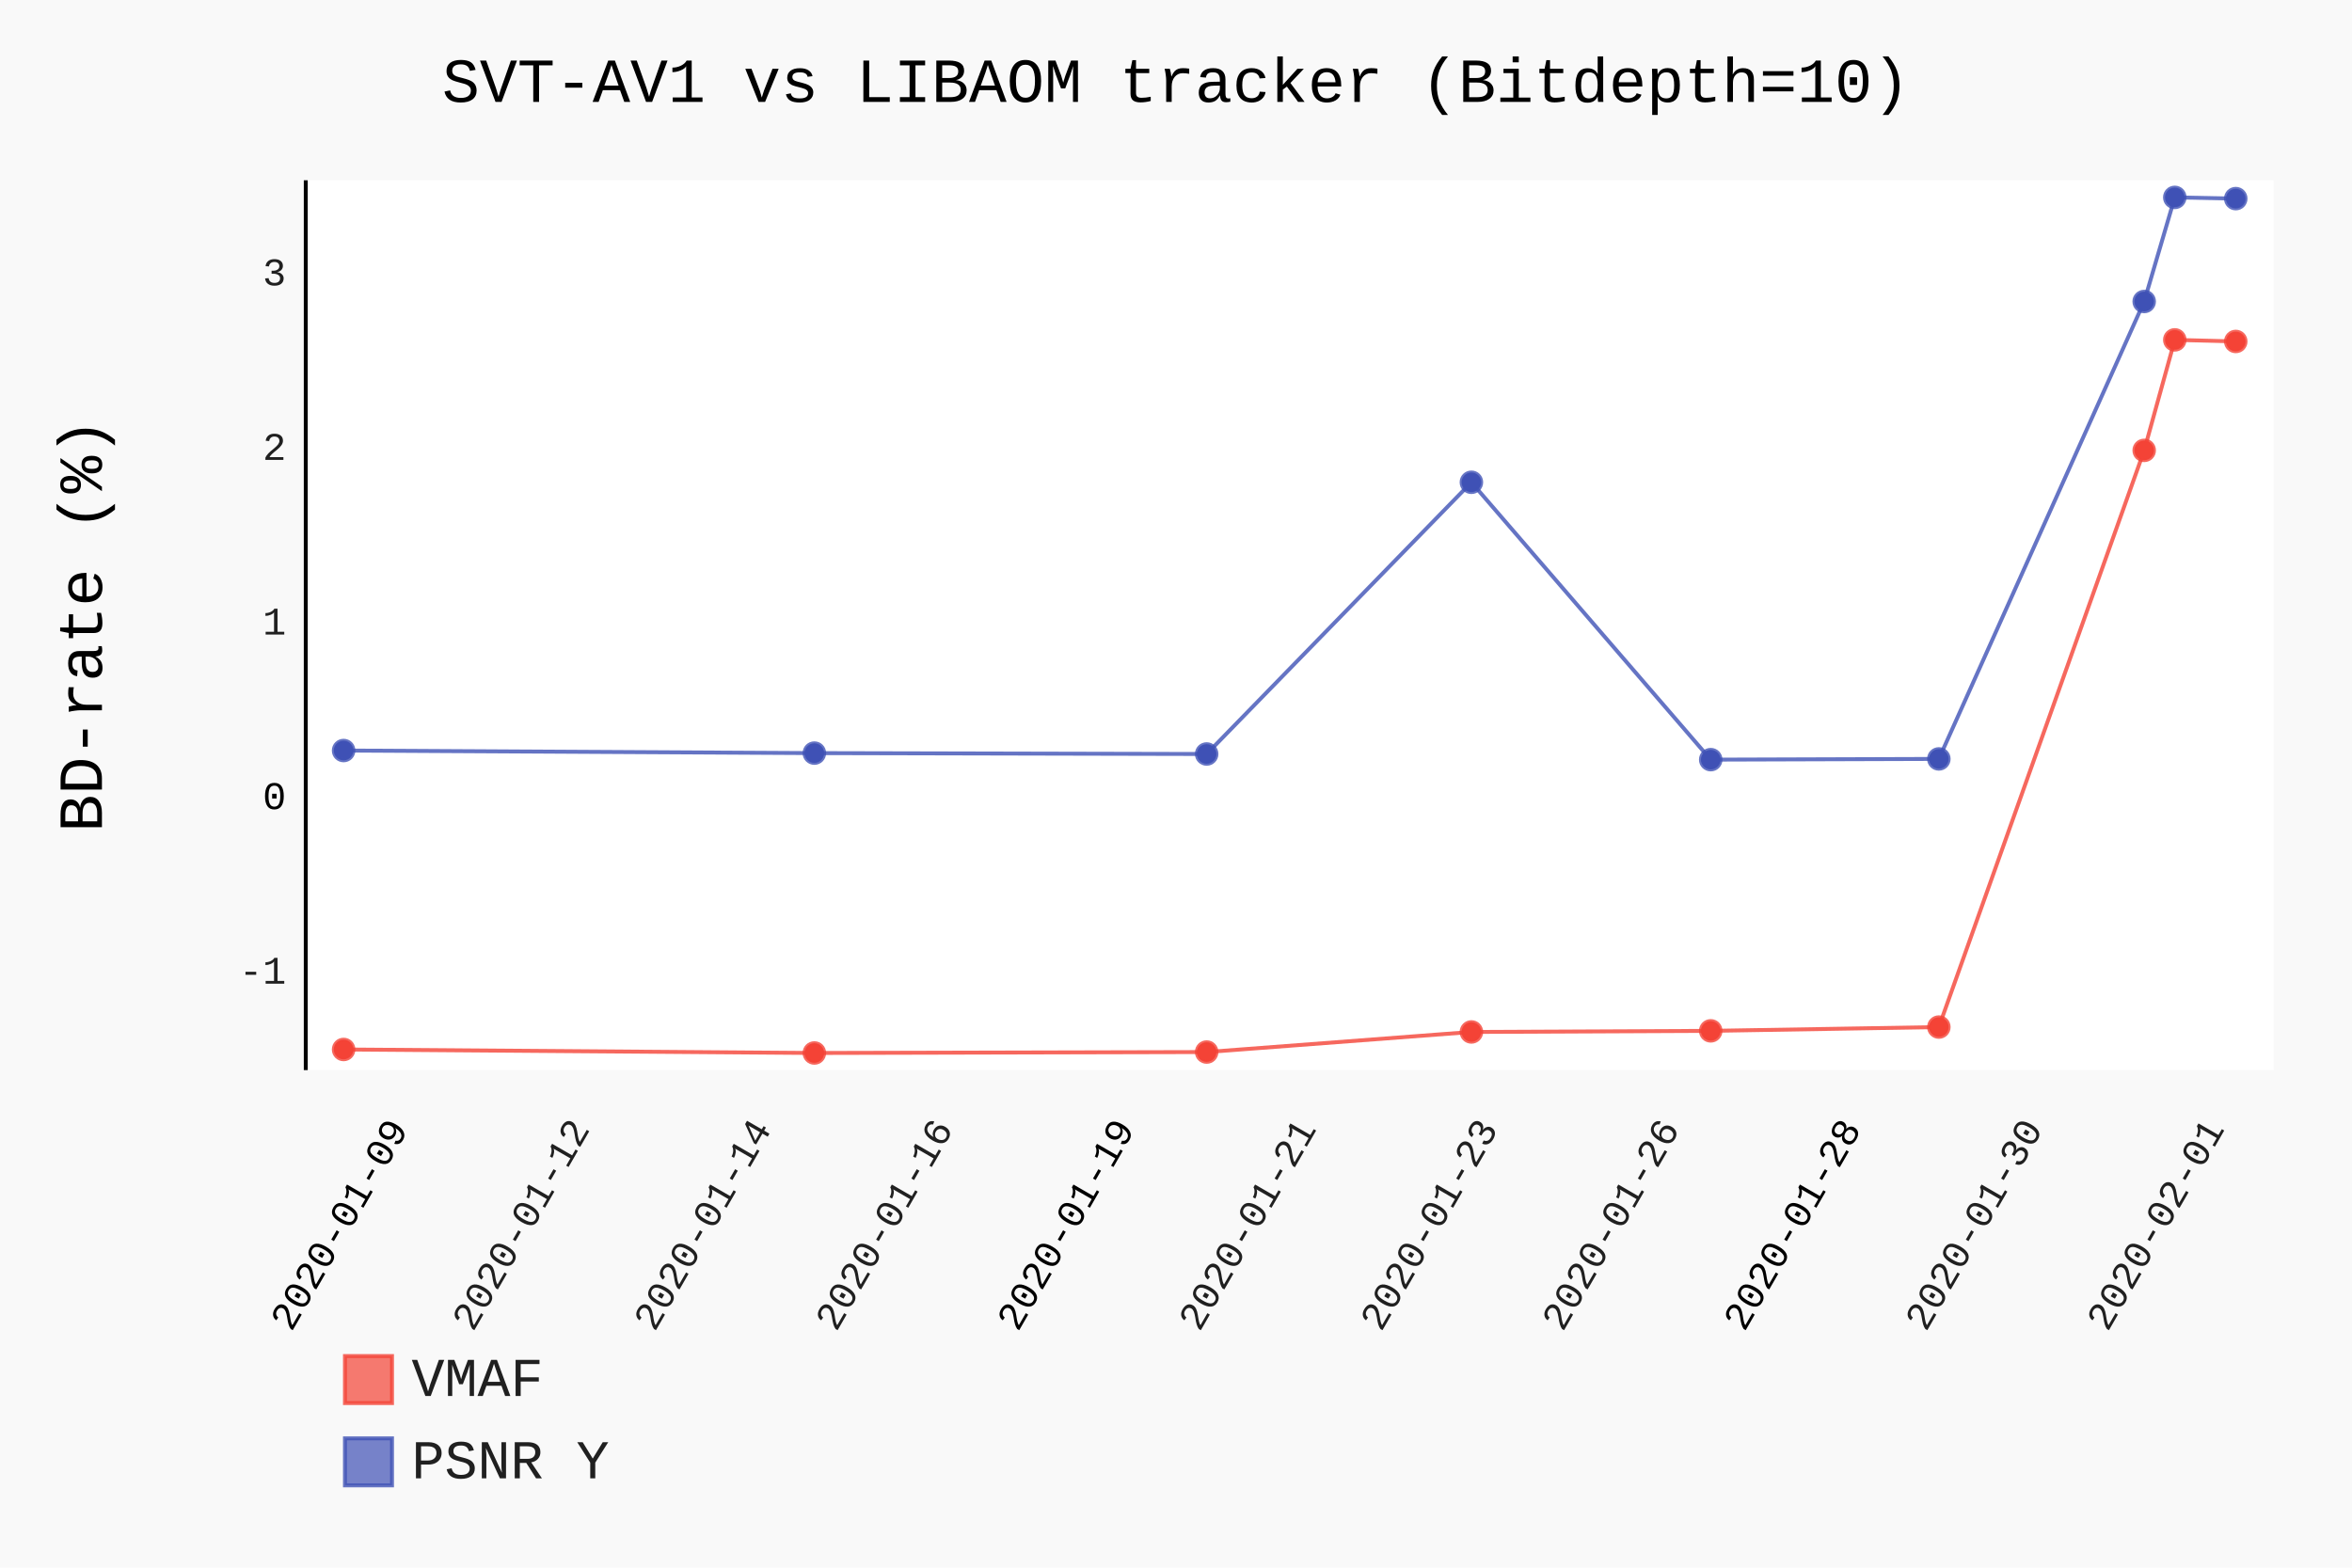
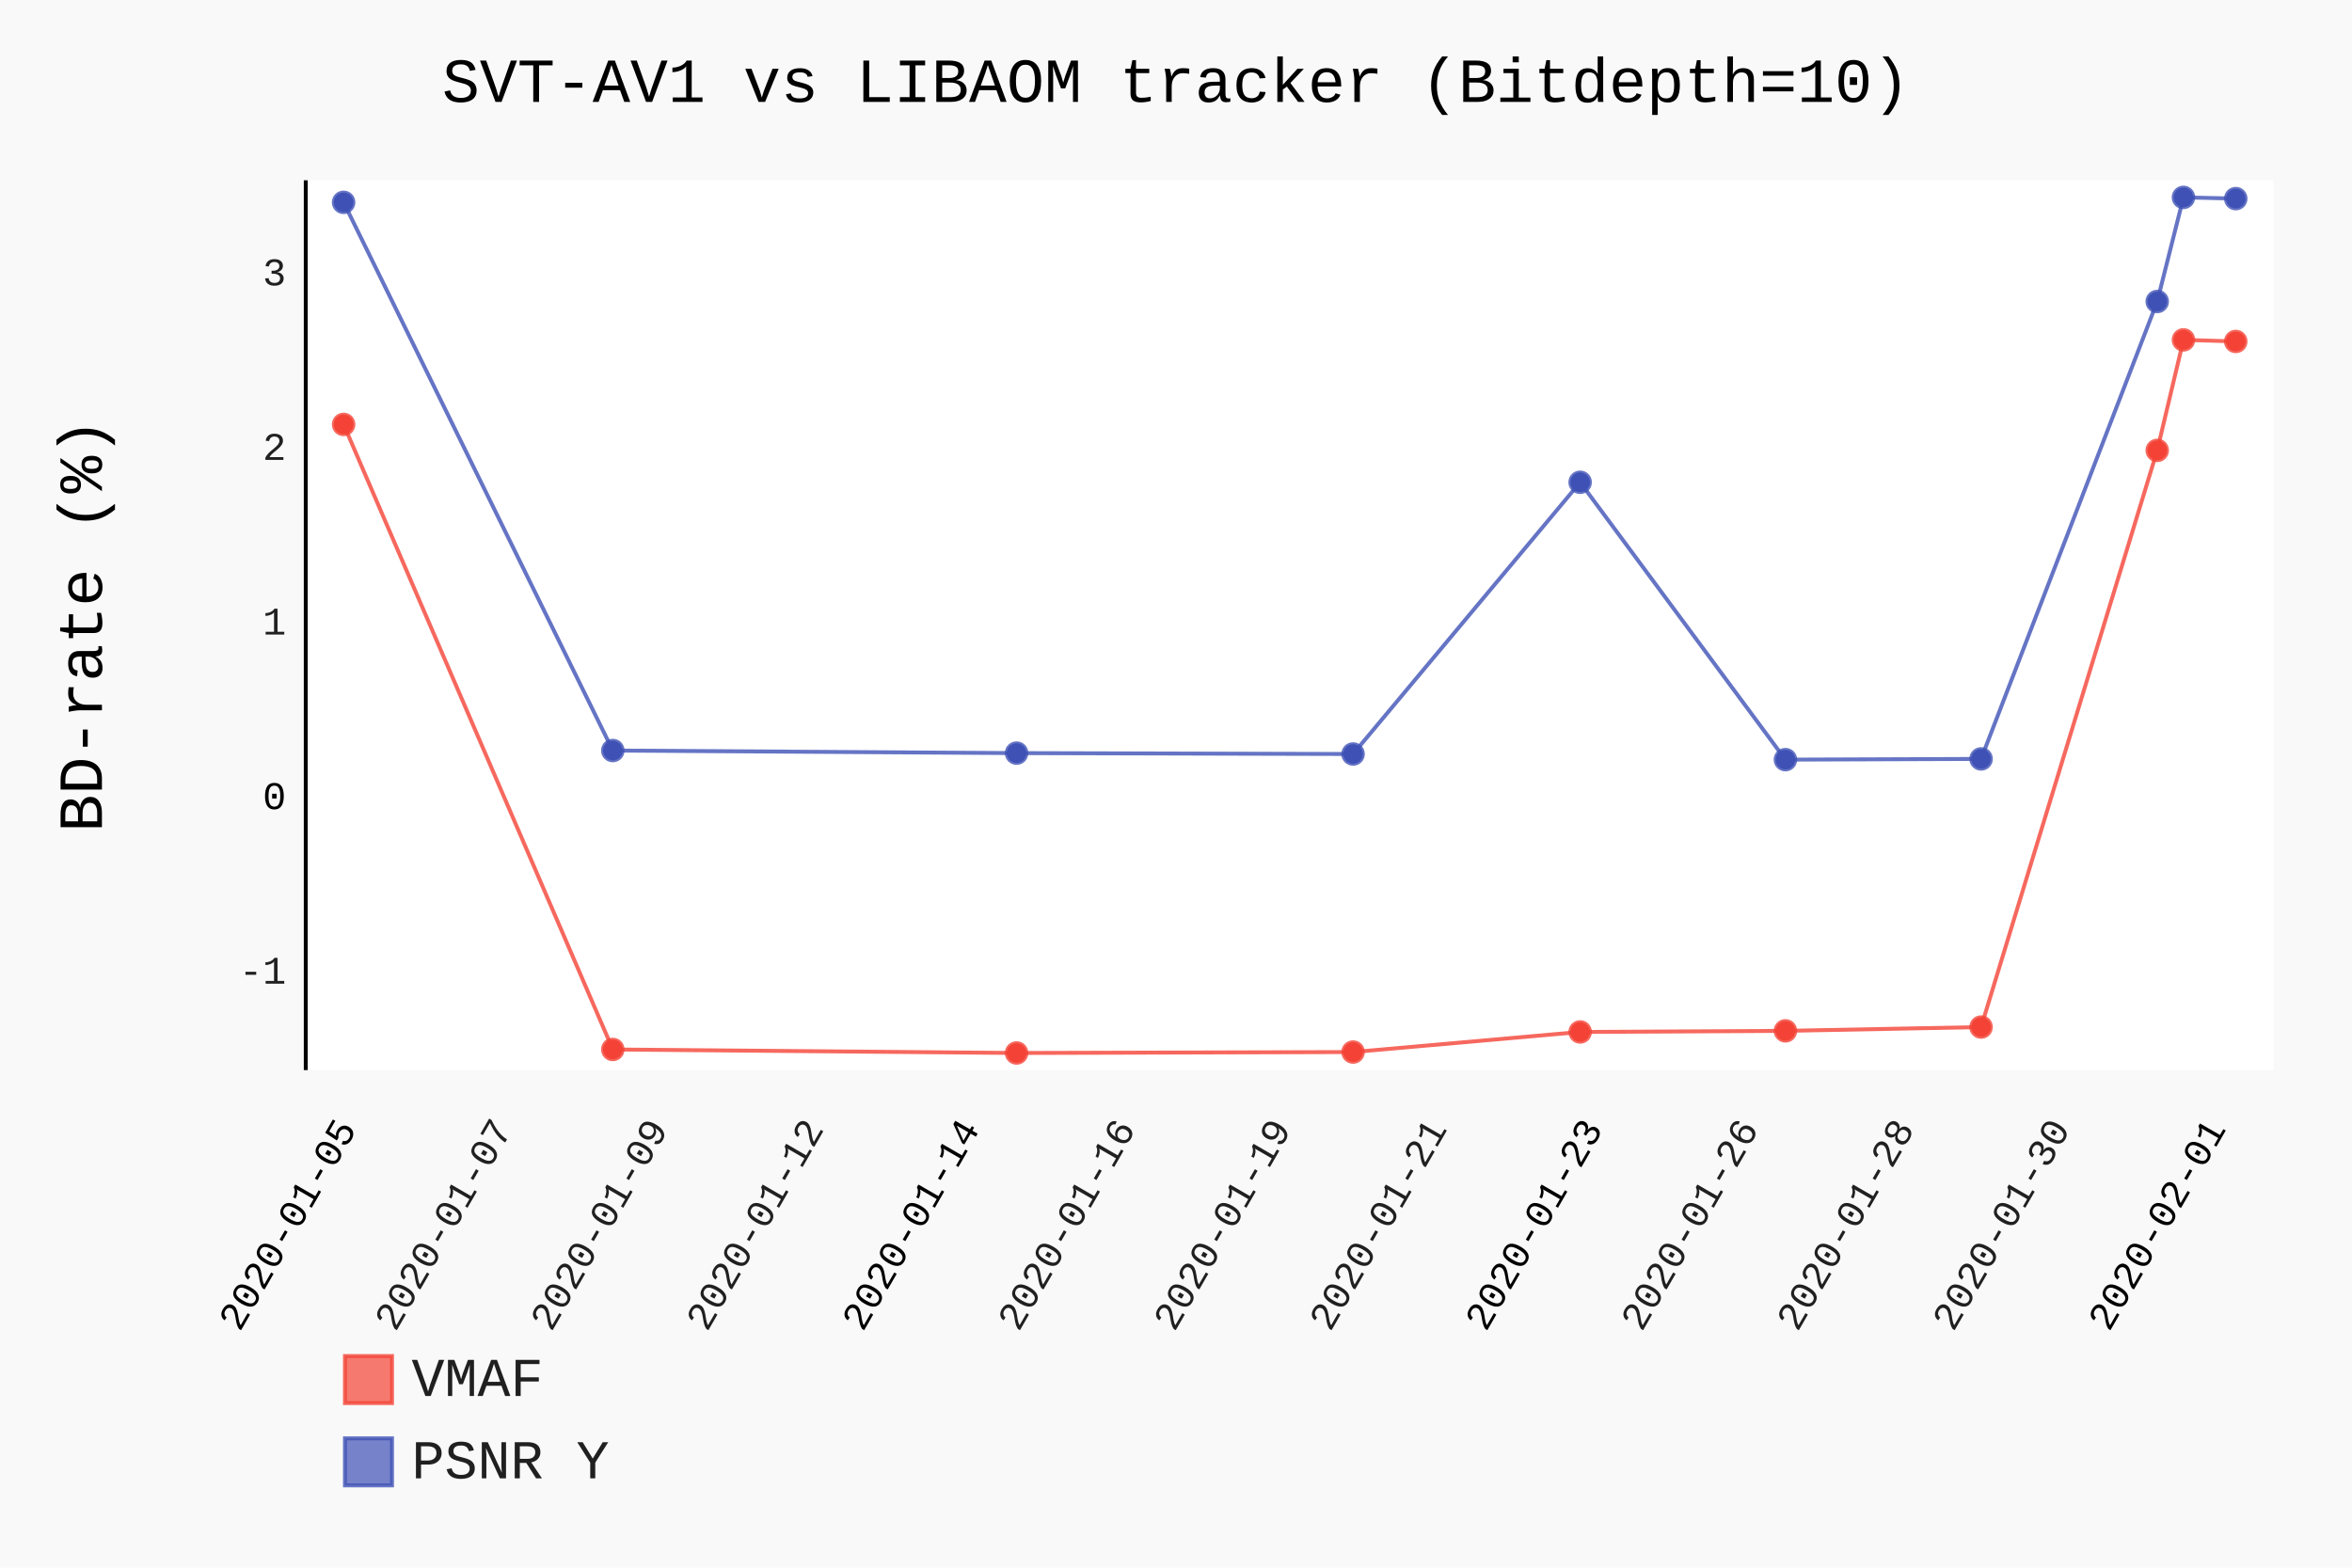
- <svg xmlns="http://www.w3.org/2000/svg" class="pygal-chart" id="chart-7ca73737-0156-4fe3-acc8-624238987b94" viewBox="0 0 600 400">
+ <svg xmlns="http://www.w3.org/2000/svg" class="pygal-chart" id="chart-9e3394f2-435a-414c-9a00-40ce5ac4e0e2" viewBox="0 0 600 400">
  <defs>
-     <style type="text/css">#chart-7ca73737-0156-4fe3-acc8-624238987b94{-webkit-user-select:none;-webkit-font-smoothing:antialiased;font-family:Consolas,"Liberation Mono",Menlo,Courier,monospace}#chart-7ca73737-0156-4fe3-acc8-624238987b94 .title{font-family:Consolas,"Liberation Mono",Menlo,Courier,monospace;font-size:16px}#chart-7ca73737-0156-4fe3-acc8-624238987b94 .legends .legend text{font-family:Consolas,"Liberation Mono",Menlo,Courier,monospace;font-size:14px}#chart-7ca73737-0156-4fe3-acc8-624238987b94 .axis text{font-family:Consolas,"Liberation Mono",Menlo,Courier,monospace;font-size:10px}#chart-7ca73737-0156-4fe3-acc8-624238987b94 .axis text.major{font-family:Consolas,"Liberation Mono",Menlo,Courier,monospace;font-size:10px}#chart-7ca73737-0156-4fe3-acc8-624238987b94 .text-overlay text.value{font-family:Consolas,"Liberation Mono",Menlo,Courier,monospace;font-size:16px}#chart-7ca73737-0156-4fe3-acc8-624238987b94 .text-overlay text.label{font-family:Consolas,"Liberation Mono",Menlo,Courier,monospace;font-size:10px}#chart-7ca73737-0156-4fe3-acc8-624238987b94 .tooltip{font-family:Consolas,"Liberation Mono",Menlo,Courier,monospace;font-size:14px}#chart-7ca73737-0156-4fe3-acc8-624238987b94 text.no_data{font-family:Consolas,"Liberation Mono",Menlo,Courier,monospace;font-size:64px}
- #chart-7ca73737-0156-4fe3-acc8-624238987b94{background-color:rgba(249,249,249,1)}#chart-7ca73737-0156-4fe3-acc8-624238987b94 path,#chart-7ca73737-0156-4fe3-acc8-624238987b94 line,#chart-7ca73737-0156-4fe3-acc8-624238987b94 rect,#chart-7ca73737-0156-4fe3-acc8-624238987b94 circle{-webkit-transition:150ms;-moz-transition:150ms;transition:150ms}#chart-7ca73737-0156-4fe3-acc8-624238987b94 .graph &gt; .background{fill:rgba(249,249,249,1)}#chart-7ca73737-0156-4fe3-acc8-624238987b94 .plot &gt; .background{fill:rgba(255,255,255,1)}#chart-7ca73737-0156-4fe3-acc8-624238987b94 .graph{fill:rgba(0,0,0,.87)}#chart-7ca73737-0156-4fe3-acc8-624238987b94 text.no_data{fill:rgba(0,0,0,1)}#chart-7ca73737-0156-4fe3-acc8-624238987b94 .title{fill:rgba(0,0,0,1)}#chart-7ca73737-0156-4fe3-acc8-624238987b94 .legends .legend text{fill:rgba(0,0,0,.87)}#chart-7ca73737-0156-4fe3-acc8-624238987b94 .legends .legend:hover text{fill:rgba(0,0,0,1)}#chart-7ca73737-0156-4fe3-acc8-624238987b94 .axis .line{stroke:rgba(0,0,0,1)}#chart-7ca73737-0156-4fe3-acc8-624238987b94 .axis .guide.line{stroke:rgba(0,0,0,.54)}#chart-7ca73737-0156-4fe3-acc8-624238987b94 .axis .major.line{stroke:rgba(0,0,0,.87)}#chart-7ca73737-0156-4fe3-acc8-624238987b94 .axis text.major{fill:rgba(0,0,0,1)}#chart-7ca73737-0156-4fe3-acc8-624238987b94 .axis.y .guides:hover .guide.line,#chart-7ca73737-0156-4fe3-acc8-624238987b94 .line-graph .axis.x .guides:hover .guide.line,#chart-7ca73737-0156-4fe3-acc8-624238987b94 .stackedline-graph .axis.x .guides:hover .guide.line,#chart-7ca73737-0156-4fe3-acc8-624238987b94 .xy-graph .axis.x .guides:hover .guide.line{stroke:rgba(0,0,0,1)}#chart-7ca73737-0156-4fe3-acc8-624238987b94 .axis .guides:hover text{fill:rgba(0,0,0,1)}#chart-7ca73737-0156-4fe3-acc8-624238987b94 .reactive{fill-opacity:.7;stroke-opacity:.8}#chart-7ca73737-0156-4fe3-acc8-624238987b94 .ci{stroke:rgba(0,0,0,.87)}#chart-7ca73737-0156-4fe3-acc8-624238987b94 .reactive.active,#chart-7ca73737-0156-4fe3-acc8-624238987b94 .active .reactive{fill-opacity:.8;stroke-opacity:.9;stroke-width:4}#chart-7ca73737-0156-4fe3-acc8-624238987b94 .ci .reactive.active{stroke-width:1.5}#chart-7ca73737-0156-4fe3-acc8-624238987b94 .series text{fill:rgba(0,0,0,1)}#chart-7ca73737-0156-4fe3-acc8-624238987b94 .tooltip rect{fill:rgba(255,255,255,1);stroke:rgba(0,0,0,1);-webkit-transition:opacity 150ms;-moz-transition:opacity 150ms;transition:opacity 150ms}#chart-7ca73737-0156-4fe3-acc8-624238987b94 .tooltip .label{fill:rgba(0,0,0,.87)}#chart-7ca73737-0156-4fe3-acc8-624238987b94 .tooltip .label{fill:rgba(0,0,0,.87)}#chart-7ca73737-0156-4fe3-acc8-624238987b94 .tooltip .legend{font-size:.8em;fill:rgba(0,0,0,.54)}#chart-7ca73737-0156-4fe3-acc8-624238987b94 .tooltip .x_label{font-size:.6em;fill:rgba(0,0,0,1)}#chart-7ca73737-0156-4fe3-acc8-624238987b94 .tooltip .xlink{font-size:.5em;text-decoration:underline}#chart-7ca73737-0156-4fe3-acc8-624238987b94 .tooltip .value{font-size:1.5em}#chart-7ca73737-0156-4fe3-acc8-624238987b94 .bound{font-size:.5em}#chart-7ca73737-0156-4fe3-acc8-624238987b94 .max-value{font-size:.75em;fill:rgba(0,0,0,.54)}#chart-7ca73737-0156-4fe3-acc8-624238987b94 .map-element{fill:rgba(255,255,255,1);stroke:rgba(0,0,0,.54) !important}#chart-7ca73737-0156-4fe3-acc8-624238987b94 .map-element .reactive{fill-opacity:inherit;stroke-opacity:inherit}#chart-7ca73737-0156-4fe3-acc8-624238987b94 .color-0,#chart-7ca73737-0156-4fe3-acc8-624238987b94 .color-0 a:visited{stroke:#F44336;fill:#F44336}#chart-7ca73737-0156-4fe3-acc8-624238987b94 .color-1,#chart-7ca73737-0156-4fe3-acc8-624238987b94 .color-1 a:visited{stroke:#3F51B5;fill:#3F51B5}#chart-7ca73737-0156-4fe3-acc8-624238987b94 .text-overlay .color-0 text{fill:black}#chart-7ca73737-0156-4fe3-acc8-624238987b94 .text-overlay .color-1 text{fill:black}
- #chart-7ca73737-0156-4fe3-acc8-624238987b94 text.no_data{text-anchor:middle}#chart-7ca73737-0156-4fe3-acc8-624238987b94 .guide.line{fill:none}#chart-7ca73737-0156-4fe3-acc8-624238987b94 .centered{text-anchor:middle}#chart-7ca73737-0156-4fe3-acc8-624238987b94 .title{text-anchor:middle}#chart-7ca73737-0156-4fe3-acc8-624238987b94 .legends .legend text{fill-opacity:1}#chart-7ca73737-0156-4fe3-acc8-624238987b94 .axis.x text{text-anchor:middle}#chart-7ca73737-0156-4fe3-acc8-624238987b94 .axis.x:not(.web) text[transform]{text-anchor:start}#chart-7ca73737-0156-4fe3-acc8-624238987b94 .axis.x:not(.web) text[transform].backwards{text-anchor:end}#chart-7ca73737-0156-4fe3-acc8-624238987b94 .axis.y text{text-anchor:end}#chart-7ca73737-0156-4fe3-acc8-624238987b94 .axis.y text[transform].backwards{text-anchor:start}#chart-7ca73737-0156-4fe3-acc8-624238987b94 .axis.y2 text{text-anchor:start}#chart-7ca73737-0156-4fe3-acc8-624238987b94 .axis.y2 text[transform].backwards{text-anchor:end}#chart-7ca73737-0156-4fe3-acc8-624238987b94 .axis .guide.line{stroke-dasharray:4,4}#chart-7ca73737-0156-4fe3-acc8-624238987b94 .axis .major.guide.line{stroke-dasharray:6,6}#chart-7ca73737-0156-4fe3-acc8-624238987b94 .horizontal .axis.y .guide.line,#chart-7ca73737-0156-4fe3-acc8-624238987b94 .horizontal .axis.y2 .guide.line,#chart-7ca73737-0156-4fe3-acc8-624238987b94 .vertical .axis.x .guide.line{opacity:0}#chart-7ca73737-0156-4fe3-acc8-624238987b94 .horizontal .axis.always_show .guide.line,#chart-7ca73737-0156-4fe3-acc8-624238987b94 .vertical .axis.always_show .guide.line{opacity:1 !important}#chart-7ca73737-0156-4fe3-acc8-624238987b94 .axis.y .guides:hover .guide.line,#chart-7ca73737-0156-4fe3-acc8-624238987b94 .axis.y2 .guides:hover .guide.line,#chart-7ca73737-0156-4fe3-acc8-624238987b94 .axis.x .guides:hover .guide.line{opacity:1}#chart-7ca73737-0156-4fe3-acc8-624238987b94 .axis .guides:hover text{opacity:1}#chart-7ca73737-0156-4fe3-acc8-624238987b94 .nofill{fill:none}#chart-7ca73737-0156-4fe3-acc8-624238987b94 .subtle-fill{fill-opacity:.2}#chart-7ca73737-0156-4fe3-acc8-624238987b94 .dot{stroke-width:1px;fill-opacity:1}#chart-7ca73737-0156-4fe3-acc8-624238987b94 .dot.active{stroke-width:5px}#chart-7ca73737-0156-4fe3-acc8-624238987b94 .dot.negative{fill:transparent}#chart-7ca73737-0156-4fe3-acc8-624238987b94 text,#chart-7ca73737-0156-4fe3-acc8-624238987b94 tspan{stroke:none !important}#chart-7ca73737-0156-4fe3-acc8-624238987b94 .series text.active{opacity:1}#chart-7ca73737-0156-4fe3-acc8-624238987b94 .tooltip rect{fill-opacity:.95;stroke-width:.5}#chart-7ca73737-0156-4fe3-acc8-624238987b94 .tooltip text{fill-opacity:1}#chart-7ca73737-0156-4fe3-acc8-624238987b94 .showable{visibility:hidden}#chart-7ca73737-0156-4fe3-acc8-624238987b94 .showable.shown{visibility:visible}#chart-7ca73737-0156-4fe3-acc8-624238987b94 .gauge-background{fill:rgba(229,229,229,1);stroke:none}#chart-7ca73737-0156-4fe3-acc8-624238987b94 .bg-lines{stroke:rgba(249,249,249,1);stroke-width:2px}</style>
+     <style type="text/css">#chart-9e3394f2-435a-414c-9a00-40ce5ac4e0e2{-webkit-user-select:none;-webkit-font-smoothing:antialiased;font-family:Consolas,"Liberation Mono",Menlo,Courier,monospace}#chart-9e3394f2-435a-414c-9a00-40ce5ac4e0e2 .title{font-family:Consolas,"Liberation Mono",Menlo,Courier,monospace;font-size:16px}#chart-9e3394f2-435a-414c-9a00-40ce5ac4e0e2 .legends .legend text{font-family:Consolas,"Liberation Mono",Menlo,Courier,monospace;font-size:14px}#chart-9e3394f2-435a-414c-9a00-40ce5ac4e0e2 .axis text{font-family:Consolas,"Liberation Mono",Menlo,Courier,monospace;font-size:10px}#chart-9e3394f2-435a-414c-9a00-40ce5ac4e0e2 .axis text.major{font-family:Consolas,"Liberation Mono",Menlo,Courier,monospace;font-size:10px}#chart-9e3394f2-435a-414c-9a00-40ce5ac4e0e2 .text-overlay text.value{font-family:Consolas,"Liberation Mono",Menlo,Courier,monospace;font-size:16px}#chart-9e3394f2-435a-414c-9a00-40ce5ac4e0e2 .text-overlay text.label{font-family:Consolas,"Liberation Mono",Menlo,Courier,monospace;font-size:10px}#chart-9e3394f2-435a-414c-9a00-40ce5ac4e0e2 .tooltip{font-family:Consolas,"Liberation Mono",Menlo,Courier,monospace;font-size:14px}#chart-9e3394f2-435a-414c-9a00-40ce5ac4e0e2 text.no_data{font-family:Consolas,"Liberation Mono",Menlo,Courier,monospace;font-size:64px}
+ #chart-9e3394f2-435a-414c-9a00-40ce5ac4e0e2{background-color:rgba(249,249,249,1)}#chart-9e3394f2-435a-414c-9a00-40ce5ac4e0e2 path,#chart-9e3394f2-435a-414c-9a00-40ce5ac4e0e2 line,#chart-9e3394f2-435a-414c-9a00-40ce5ac4e0e2 rect,#chart-9e3394f2-435a-414c-9a00-40ce5ac4e0e2 circle{-webkit-transition:150ms;-moz-transition:150ms;transition:150ms}#chart-9e3394f2-435a-414c-9a00-40ce5ac4e0e2 .graph &gt; .background{fill:rgba(249,249,249,1)}#chart-9e3394f2-435a-414c-9a00-40ce5ac4e0e2 .plot &gt; .background{fill:rgba(255,255,255,1)}#chart-9e3394f2-435a-414c-9a00-40ce5ac4e0e2 .graph{fill:rgba(0,0,0,.87)}#chart-9e3394f2-435a-414c-9a00-40ce5ac4e0e2 text.no_data{fill:rgba(0,0,0,1)}#chart-9e3394f2-435a-414c-9a00-40ce5ac4e0e2 .title{fill:rgba(0,0,0,1)}#chart-9e3394f2-435a-414c-9a00-40ce5ac4e0e2 .legends .legend text{fill:rgba(0,0,0,.87)}#chart-9e3394f2-435a-414c-9a00-40ce5ac4e0e2 .legends .legend:hover text{fill:rgba(0,0,0,1)}#chart-9e3394f2-435a-414c-9a00-40ce5ac4e0e2 .axis .line{stroke:rgba(0,0,0,1)}#chart-9e3394f2-435a-414c-9a00-40ce5ac4e0e2 .axis .guide.line{stroke:rgba(0,0,0,.54)}#chart-9e3394f2-435a-414c-9a00-40ce5ac4e0e2 .axis .major.line{stroke:rgba(0,0,0,.87)}#chart-9e3394f2-435a-414c-9a00-40ce5ac4e0e2 .axis text.major{fill:rgba(0,0,0,1)}#chart-9e3394f2-435a-414c-9a00-40ce5ac4e0e2 .axis.y .guides:hover .guide.line,#chart-9e3394f2-435a-414c-9a00-40ce5ac4e0e2 .line-graph .axis.x .guides:hover .guide.line,#chart-9e3394f2-435a-414c-9a00-40ce5ac4e0e2 .stackedline-graph .axis.x .guides:hover .guide.line,#chart-9e3394f2-435a-414c-9a00-40ce5ac4e0e2 .xy-graph .axis.x .guides:hover .guide.line{stroke:rgba(0,0,0,1)}#chart-9e3394f2-435a-414c-9a00-40ce5ac4e0e2 .axis .guides:hover text{fill:rgba(0,0,0,1)}#chart-9e3394f2-435a-414c-9a00-40ce5ac4e0e2 .reactive{fill-opacity:.7;stroke-opacity:.8}#chart-9e3394f2-435a-414c-9a00-40ce5ac4e0e2 .ci{stroke:rgba(0,0,0,.87)}#chart-9e3394f2-435a-414c-9a00-40ce5ac4e0e2 .reactive.active,#chart-9e3394f2-435a-414c-9a00-40ce5ac4e0e2 .active .reactive{fill-opacity:.8;stroke-opacity:.9;stroke-width:4}#chart-9e3394f2-435a-414c-9a00-40ce5ac4e0e2 .ci .reactive.active{stroke-width:1.5}#chart-9e3394f2-435a-414c-9a00-40ce5ac4e0e2 .series text{fill:rgba(0,0,0,1)}#chart-9e3394f2-435a-414c-9a00-40ce5ac4e0e2 .tooltip rect{fill:rgba(255,255,255,1);stroke:rgba(0,0,0,1);-webkit-transition:opacity 150ms;-moz-transition:opacity 150ms;transition:opacity 150ms}#chart-9e3394f2-435a-414c-9a00-40ce5ac4e0e2 .tooltip .label{fill:rgba(0,0,0,.87)}#chart-9e3394f2-435a-414c-9a00-40ce5ac4e0e2 .tooltip .label{fill:rgba(0,0,0,.87)}#chart-9e3394f2-435a-414c-9a00-40ce5ac4e0e2 .tooltip .legend{font-size:.8em;fill:rgba(0,0,0,.54)}#chart-9e3394f2-435a-414c-9a00-40ce5ac4e0e2 .tooltip .x_label{font-size:.6em;fill:rgba(0,0,0,1)}#chart-9e3394f2-435a-414c-9a00-40ce5ac4e0e2 .tooltip .xlink{font-size:.5em;text-decoration:underline}#chart-9e3394f2-435a-414c-9a00-40ce5ac4e0e2 .tooltip .value{font-size:1.5em}#chart-9e3394f2-435a-414c-9a00-40ce5ac4e0e2 .bound{font-size:.5em}#chart-9e3394f2-435a-414c-9a00-40ce5ac4e0e2 .max-value{font-size:.75em;fill:rgba(0,0,0,.54)}#chart-9e3394f2-435a-414c-9a00-40ce5ac4e0e2 .map-element{fill:rgba(255,255,255,1);stroke:rgba(0,0,0,.54) !important}#chart-9e3394f2-435a-414c-9a00-40ce5ac4e0e2 .map-element .reactive{fill-opacity:inherit;stroke-opacity:inherit}#chart-9e3394f2-435a-414c-9a00-40ce5ac4e0e2 .color-0,#chart-9e3394f2-435a-414c-9a00-40ce5ac4e0e2 .color-0 a:visited{stroke:#F44336;fill:#F44336}#chart-9e3394f2-435a-414c-9a00-40ce5ac4e0e2 .color-1,#chart-9e3394f2-435a-414c-9a00-40ce5ac4e0e2 .color-1 a:visited{stroke:#3F51B5;fill:#3F51B5}#chart-9e3394f2-435a-414c-9a00-40ce5ac4e0e2 .text-overlay .color-0 text{fill:black}#chart-9e3394f2-435a-414c-9a00-40ce5ac4e0e2 .text-overlay .color-1 text{fill:black}
+ #chart-9e3394f2-435a-414c-9a00-40ce5ac4e0e2 text.no_data{text-anchor:middle}#chart-9e3394f2-435a-414c-9a00-40ce5ac4e0e2 .guide.line{fill:none}#chart-9e3394f2-435a-414c-9a00-40ce5ac4e0e2 .centered{text-anchor:middle}#chart-9e3394f2-435a-414c-9a00-40ce5ac4e0e2 .title{text-anchor:middle}#chart-9e3394f2-435a-414c-9a00-40ce5ac4e0e2 .legends .legend text{fill-opacity:1}#chart-9e3394f2-435a-414c-9a00-40ce5ac4e0e2 .axis.x text{text-anchor:middle}#chart-9e3394f2-435a-414c-9a00-40ce5ac4e0e2 .axis.x:not(.web) text[transform]{text-anchor:start}#chart-9e3394f2-435a-414c-9a00-40ce5ac4e0e2 .axis.x:not(.web) text[transform].backwards{text-anchor:end}#chart-9e3394f2-435a-414c-9a00-40ce5ac4e0e2 .axis.y text{text-anchor:end}#chart-9e3394f2-435a-414c-9a00-40ce5ac4e0e2 .axis.y text[transform].backwards{text-anchor:start}#chart-9e3394f2-435a-414c-9a00-40ce5ac4e0e2 .axis.y2 text{text-anchor:start}#chart-9e3394f2-435a-414c-9a00-40ce5ac4e0e2 .axis.y2 text[transform].backwards{text-anchor:end}#chart-9e3394f2-435a-414c-9a00-40ce5ac4e0e2 .axis .guide.line{stroke-dasharray:4,4}#chart-9e3394f2-435a-414c-9a00-40ce5ac4e0e2 .axis .major.guide.line{stroke-dasharray:6,6}#chart-9e3394f2-435a-414c-9a00-40ce5ac4e0e2 .horizontal .axis.y .guide.line,#chart-9e3394f2-435a-414c-9a00-40ce5ac4e0e2 .horizontal .axis.y2 .guide.line,#chart-9e3394f2-435a-414c-9a00-40ce5ac4e0e2 .vertical .axis.x .guide.line{opacity:0}#chart-9e3394f2-435a-414c-9a00-40ce5ac4e0e2 .horizontal .axis.always_show .guide.line,#chart-9e3394f2-435a-414c-9a00-40ce5ac4e0e2 .vertical .axis.always_show .guide.line{opacity:1 !important}#chart-9e3394f2-435a-414c-9a00-40ce5ac4e0e2 .axis.y .guides:hover .guide.line,#chart-9e3394f2-435a-414c-9a00-40ce5ac4e0e2 .axis.y2 .guides:hover .guide.line,#chart-9e3394f2-435a-414c-9a00-40ce5ac4e0e2 .axis.x .guides:hover .guide.line{opacity:1}#chart-9e3394f2-435a-414c-9a00-40ce5ac4e0e2 .axis .guides:hover text{opacity:1}#chart-9e3394f2-435a-414c-9a00-40ce5ac4e0e2 .nofill{fill:none}#chart-9e3394f2-435a-414c-9a00-40ce5ac4e0e2 .subtle-fill{fill-opacity:.2}#chart-9e3394f2-435a-414c-9a00-40ce5ac4e0e2 .dot{stroke-width:1px;fill-opacity:1}#chart-9e3394f2-435a-414c-9a00-40ce5ac4e0e2 .dot.active{stroke-width:5px}#chart-9e3394f2-435a-414c-9a00-40ce5ac4e0e2 .dot.negative{fill:transparent}#chart-9e3394f2-435a-414c-9a00-40ce5ac4e0e2 text,#chart-9e3394f2-435a-414c-9a00-40ce5ac4e0e2 tspan{stroke:none !important}#chart-9e3394f2-435a-414c-9a00-40ce5ac4e0e2 .series text.active{opacity:1}#chart-9e3394f2-435a-414c-9a00-40ce5ac4e0e2 .tooltip rect{fill-opacity:.95;stroke-width:.5}#chart-9e3394f2-435a-414c-9a00-40ce5ac4e0e2 .tooltip text{fill-opacity:1}#chart-9e3394f2-435a-414c-9a00-40ce5ac4e0e2 .showable{visibility:hidden}#chart-9e3394f2-435a-414c-9a00-40ce5ac4e0e2 .showable.shown{visibility:visible}#chart-9e3394f2-435a-414c-9a00-40ce5ac4e0e2 .gauge-background{fill:rgba(229,229,229,1);stroke:none}#chart-9e3394f2-435a-414c-9a00-40ce5ac4e0e2 .bg-lines{stroke:rgba(249,249,249,1);stroke-width:2px}</style>
  </defs>
  <g class="graph datetimeline-graph vertical">
    <rect class="background" height="400" width="600" x="0" y="0" />
    <g class="plot" transform="translate(78, 46)">
      <rect class="background" height="227.038" width="502.0" x="0" y="0" />
      <g class="axis y">
        <g class="guides">
          <text class="" x="-5" y="204.992">-1</text>
        </g>
        <g class="guides">
          <text class="major" x="-5" y="160.446">0</text>
        </g>
        <g class="guides">
          <text class="" x="-5" y="115.9">1</text>
        </g>
        <g class="guides">
          <text class="" x="-5" y="71.354">2</text>
        </g>
        <g class="guides">
          <text class="" x="-5" y="26.808">3</text>
        </g>
      </g>
      <g class="axis x">
        <path class="line" d="M0 0 v227.038" />
        <g class="guides">
-           <path class="major guide line" d="M26.333 0 v227.038" />
-           <text class="major backwards" transform="rotate(300 26.33327 242.0385)" x="26.333" y="242.038">2020-01-09</text>
+           <path class="major guide line" d="M13.151 0 v227.038" />
+           <text class="major backwards" transform="rotate(300 13.15099 242.0385)" x="13.151" y="242.038">2020-01-05</text>
        </g>
        <g class="guides">
-           <path class="guide line" d="M72.665 0 v227.038" />
-           <text class="backwards" transform="rotate(300 72.665 242.0385)" x="72.665" y="242.038">2020-01-12</text>
+           <path class="guide line" d="M52.891 0 v227.038" />
+           <text class="backwards" transform="rotate(300 52.89124 242.0385)" x="52.891" y="242.038">2020-01-07</text>
        </g>
        <g class="guides">
-           <path class="guide line" d="M118.997 0 v227.038" />
-           <text class="backwards" transform="rotate(300 118.9967 242.0385)" x="118.997" y="242.038">2020-01-14</text>
+           <path class="guide line" d="M92.632 0 v227.038" />
+           <text class="backwards" transform="rotate(300 92.6315 242.0385)" x="92.632" y="242.038">2020-01-09</text>
        </g>
        <g class="guides">
-           <path class="guide line" d="M165.328 0 v227.038" />
-           <text class="backwards" transform="rotate(300 165.3285 242.0385)" x="165.328" y="242.038">2020-01-16</text>
+           <path class="guide line" d="M132.372 0 v227.038" />
+           <text class="backwards" transform="rotate(300 132.3718 242.0385)" x="132.372" y="242.038">2020-01-12</text>
        </g>
        <g class="guides">
-           <path class="major guide line" d="M211.66 0 v227.038" />
-           <text class="major backwards" transform="rotate(300 211.6602 242.0385)" x="211.66" y="242.038">2020-01-19</text>
+           <path class="major guide line" d="M172.112 0 v227.038" />
+           <text class="major backwards" transform="rotate(300 172.112 242.0385)" x="172.112" y="242.038">2020-01-14</text>
        </g>
        <g class="guides">
-           <path class="guide line" d="M257.992 0 v227.038" />
-           <text class="backwards" transform="rotate(300 257.9919 242.0385)" x="257.992" y="242.038">2020-01-21</text>
+           <path class="guide line" d="M211.852 0 v227.038" />
+           <text class="backwards" transform="rotate(300 211.8523 242.0385)" x="211.852" y="242.038">2020-01-16</text>
        </g>
        <g class="guides">
-           <path class="guide line" d="M304.324 0 v227.038" />
-           <text class="backwards" transform="rotate(300 304.3237 242.0385)" x="304.324" y="242.038">2020-01-23</text>
+           <path class="guide line" d="M251.593 0 v227.038" />
+           <text class="backwards" transform="rotate(300 251.5925 242.0385)" x="251.593" y="242.038">2020-01-19</text>
        </g>
        <g class="guides">
-           <path class="guide line" d="M350.655 0 v227.038" />
-           <text class="backwards" transform="rotate(300 350.6554 242.0385)" x="350.655" y="242.038">2020-01-26</text>
+           <path class="guide line" d="M291.333 0 v227.038" />
+           <text class="backwards" transform="rotate(300 291.3328 242.0385)" x="291.333" y="242.038">2020-01-21</text>
        </g>
        <g class="guides">
-           <path class="major guide line" d="M396.987 0 v227.038" />
-           <text class="major backwards" transform="rotate(300 396.9871 242.0385)" x="396.987" y="242.038">2020-01-28</text>
+           <path class="major guide line" d="M331.073 0 v227.038" />
+           <text class="major backwards" transform="rotate(300 331.073 242.0385)" x="331.073" y="242.038">2020-01-23</text>
        </g>
        <g class="guides">
-           <path class="guide line" d="M443.319 0 v227.038" />
-           <text class="backwards" transform="rotate(300 443.3188 242.0385)" x="443.319" y="242.038">2020-01-30</text>
+           <path class="guide line" d="M370.813 0 v227.038" />
+           <text class="backwards" transform="rotate(300 370.8133 242.0385)" x="370.813" y="242.038">2020-01-26</text>
        </g>
        <g class="guides">
-           <path class="guide line" d="M489.651 0 v227.038" />
-           <text class="backwards" transform="rotate(300 489.6506 242.0385)" x="489.651" y="242.038">2020-02-01</text>
+           <path class="guide line" d="M410.554 0 v227.038" />
+           <text class="backwards" transform="rotate(300 410.5536 242.0385)" x="410.554" y="242.038">2020-01-28</text>
+         </g>
+         <g class="guides">
+           <path class="guide line" d="M450.294 0 v227.038" />
+           <text class="backwards" transform="rotate(300 450.2938 242.0385)" x="450.294" y="242.038">2020-01-30</text>
+         </g>
+         <g class="guides">
+           <path class="major guide line" d="M490.034 0 v227.038" />
+           <text class="major backwards" transform="rotate(300 490.0341 242.0385)" x="490.034" y="242.038">2020-02-01</text>
        </g>
      </g>
      <g class="series serie-0 color-0">
-         <path class="line reactive nofill" d="M9.654 221.777 L129.746 222.672 229.822 222.433 297.358 217.305 358.409 217.026 416.606 216.06 468.988 68.917 476.79 40.719 492.346 41.124" />
+         <path class="line reactive nofill" d="M9.654 62.291 L78.325 221.777 181.332 222.672 267.171 222.433 325.098 217.305 377.464 217.026 427.381 216.06 472.311 68.917 479.003 40.719 492.346 41.124" />
      </g>
      <g class="series serie-1 color-1">
-         <path class="line reactive nofill" d="M9.654 145.501 L129.746 146.158 229.822 146.385 297.358 77.055 358.409 147.825 416.606 147.64 468.988 30.93 476.79 4.366 492.346 4.677" />
+         <path class="line reactive nofill" d="M9.654 5.629 L78.325 145.501 181.332 146.158 267.171 146.385 325.098 77.055 377.464 147.825 427.381 147.64 472.311 30.93 479.003 4.366 492.346 4.677" />
      </g>
    </g>
    <g class="titles">
      <text class="title plot_title" x="300.0" y="26">SVT-AV1 vs LIBAOM tracker (Bitdepth=10)</text>
      <text class="title" transform="rotate(-90 0 159.5192)" x="0" y="185.519">BD-rate (%)</text>
    </g>
    <g class="plot overlay" transform="translate(78, 46)">
      <g class="series serie-0 color-0">
        <g class="dots">
-           <circle class="dot reactive tooltip-trigger" cx="9.654" cy="221.777" r="2.5" />
+           <circle class="dot reactive tooltip-trigger" cx="9.654" cy="62.291" r="2.5" />
        </g>
        <g class="dots">
-           <circle class="dot reactive tooltip-trigger" cx="129.746" cy="222.672" r="2.5" />
+           <circle class="dot reactive tooltip-trigger" cx="78.325" cy="221.777" r="2.5" />
        </g>
        <g class="dots">
-           <circle class="dot reactive tooltip-trigger" cx="229.822" cy="222.433" r="2.5" />
+           <circle class="dot reactive tooltip-trigger" cx="181.332" cy="222.672" r="2.5" />
        </g>
        <g class="dots">
-           <circle class="dot reactive tooltip-trigger" cx="297.358" cy="217.305" r="2.5" />
+           <circle class="dot reactive tooltip-trigger" cx="267.171" cy="222.433" r="2.5" />
        </g>
        <g class="dots">
-           <circle class="dot reactive tooltip-trigger" cx="358.409" cy="217.026" r="2.5" />
+           <circle class="dot reactive tooltip-trigger" cx="325.098" cy="217.305" r="2.5" />
        </g>
        <g class="dots">
-           <circle class="dot reactive tooltip-trigger" cx="416.606" cy="216.06" r="2.5" />
+           <circle class="dot reactive tooltip-trigger" cx="377.464" cy="217.026" r="2.5" />
        </g>
        <g class="dots">
-           <circle class="dot reactive tooltip-trigger" cx="468.988" cy="68.917" r="2.5" />
+           <circle class="dot reactive tooltip-trigger" cx="427.381" cy="216.06" r="2.5" />
        </g>
        <g class="dots">
-           <circle class="dot reactive tooltip-trigger" cx="476.79" cy="40.719" r="2.5" />
+           <circle class="dot reactive tooltip-trigger" cx="472.311" cy="68.917" r="2.5" />
+         </g>
+         <g class="dots">
+           <circle class="dot reactive tooltip-trigger" cx="479.003" cy="40.719" r="2.5" />
        </g>
        <g class="dots">
          <circle class="dot reactive tooltip-trigger" cx="492.346" cy="41.124" r="2.5" />
        </g>
      </g>
      <g class="series serie-1 color-1">
        <g class="dots">
-           <circle class="dot reactive tooltip-trigger" cx="9.654" cy="145.501" r="2.5" />
+           <circle class="dot reactive tooltip-trigger" cx="9.654" cy="5.629" r="2.5" />
        </g>
        <g class="dots">
-           <circle class="dot reactive tooltip-trigger" cx="129.746" cy="146.158" r="2.5" />
+           <circle class="dot reactive tooltip-trigger" cx="78.325" cy="145.501" r="2.5" />
        </g>
        <g class="dots">
-           <circle class="dot reactive tooltip-trigger" cx="229.822" cy="146.385" r="2.5" />
+           <circle class="dot reactive tooltip-trigger" cx="181.332" cy="146.158" r="2.5" />
        </g>
        <g class="dots">
-           <circle class="dot reactive tooltip-trigger" cx="297.358" cy="77.055" r="2.5" />
+           <circle class="dot reactive tooltip-trigger" cx="267.171" cy="146.385" r="2.5" />
        </g>
        <g class="dots">
-           <circle class="dot reactive tooltip-trigger" cx="358.409" cy="147.825" r="2.5" />
+           <circle class="dot reactive tooltip-trigger" cx="325.098" cy="77.055" r="2.5" />
        </g>
        <g class="dots">
-           <circle class="dot reactive tooltip-trigger" cx="416.606" cy="147.64" r="2.5" />
+           <circle class="dot reactive tooltip-trigger" cx="377.464" cy="147.825" r="2.5" />
        </g>
        <g class="dots">
-           <circle class="dot reactive tooltip-trigger" cx="468.988" cy="30.93" r="2.5" />
+           <circle class="dot reactive tooltip-trigger" cx="427.381" cy="147.64" r="2.5" />
        </g>
        <g class="dots">
-           <circle class="dot reactive tooltip-trigger" cx="476.79" cy="4.366" r="2.5" />
+           <circle class="dot reactive tooltip-trigger" cx="472.311" cy="30.93" r="2.5" />
+         </g>
+         <g class="dots">
+           <circle class="dot reactive tooltip-trigger" cx="479.003" cy="4.366" r="2.5" />
        </g>
        <g class="dots">
          <circle class="dot reactive tooltip-trigger" cx="492.346" cy="4.677" r="2.5" />
        </g>
      </g>
    </g>
    <g class="plot text-overlay" transform="translate(78, 46)">
      <g class="series serie-0 color-0" />
      <g class="series serie-1 color-1" />
    </g>
    <g class="plot tooltip-overlay" transform="translate(78, 46)">
      <g class="tooltip" style="opacity: 0" transform="translate(0 0)">
        <rect class="tooltip-box" height="0" rx="0" ry="0" width="0" />
        <g class="text" />
      </g>
    </g>
    <g class="legends" transform="translate(88, 345)">
      <g class="legend reactive activate-serie" id="activate-serie-0">
        <rect class="color-0 reactive" height="12" width="12" x="0.0" y="1.0" />
        <text x="17.0" y="11.2">VMAF</text>
      </g>
      <g class="legend reactive activate-serie" id="activate-serie-1">
        <rect class="color-1 reactive" height="12" width="12" x="0.0" y="22.0" />
        <text x="17.0" y="32.2">PSNR Y</text>
      </g>
    </g>
  </g>
</svg>
